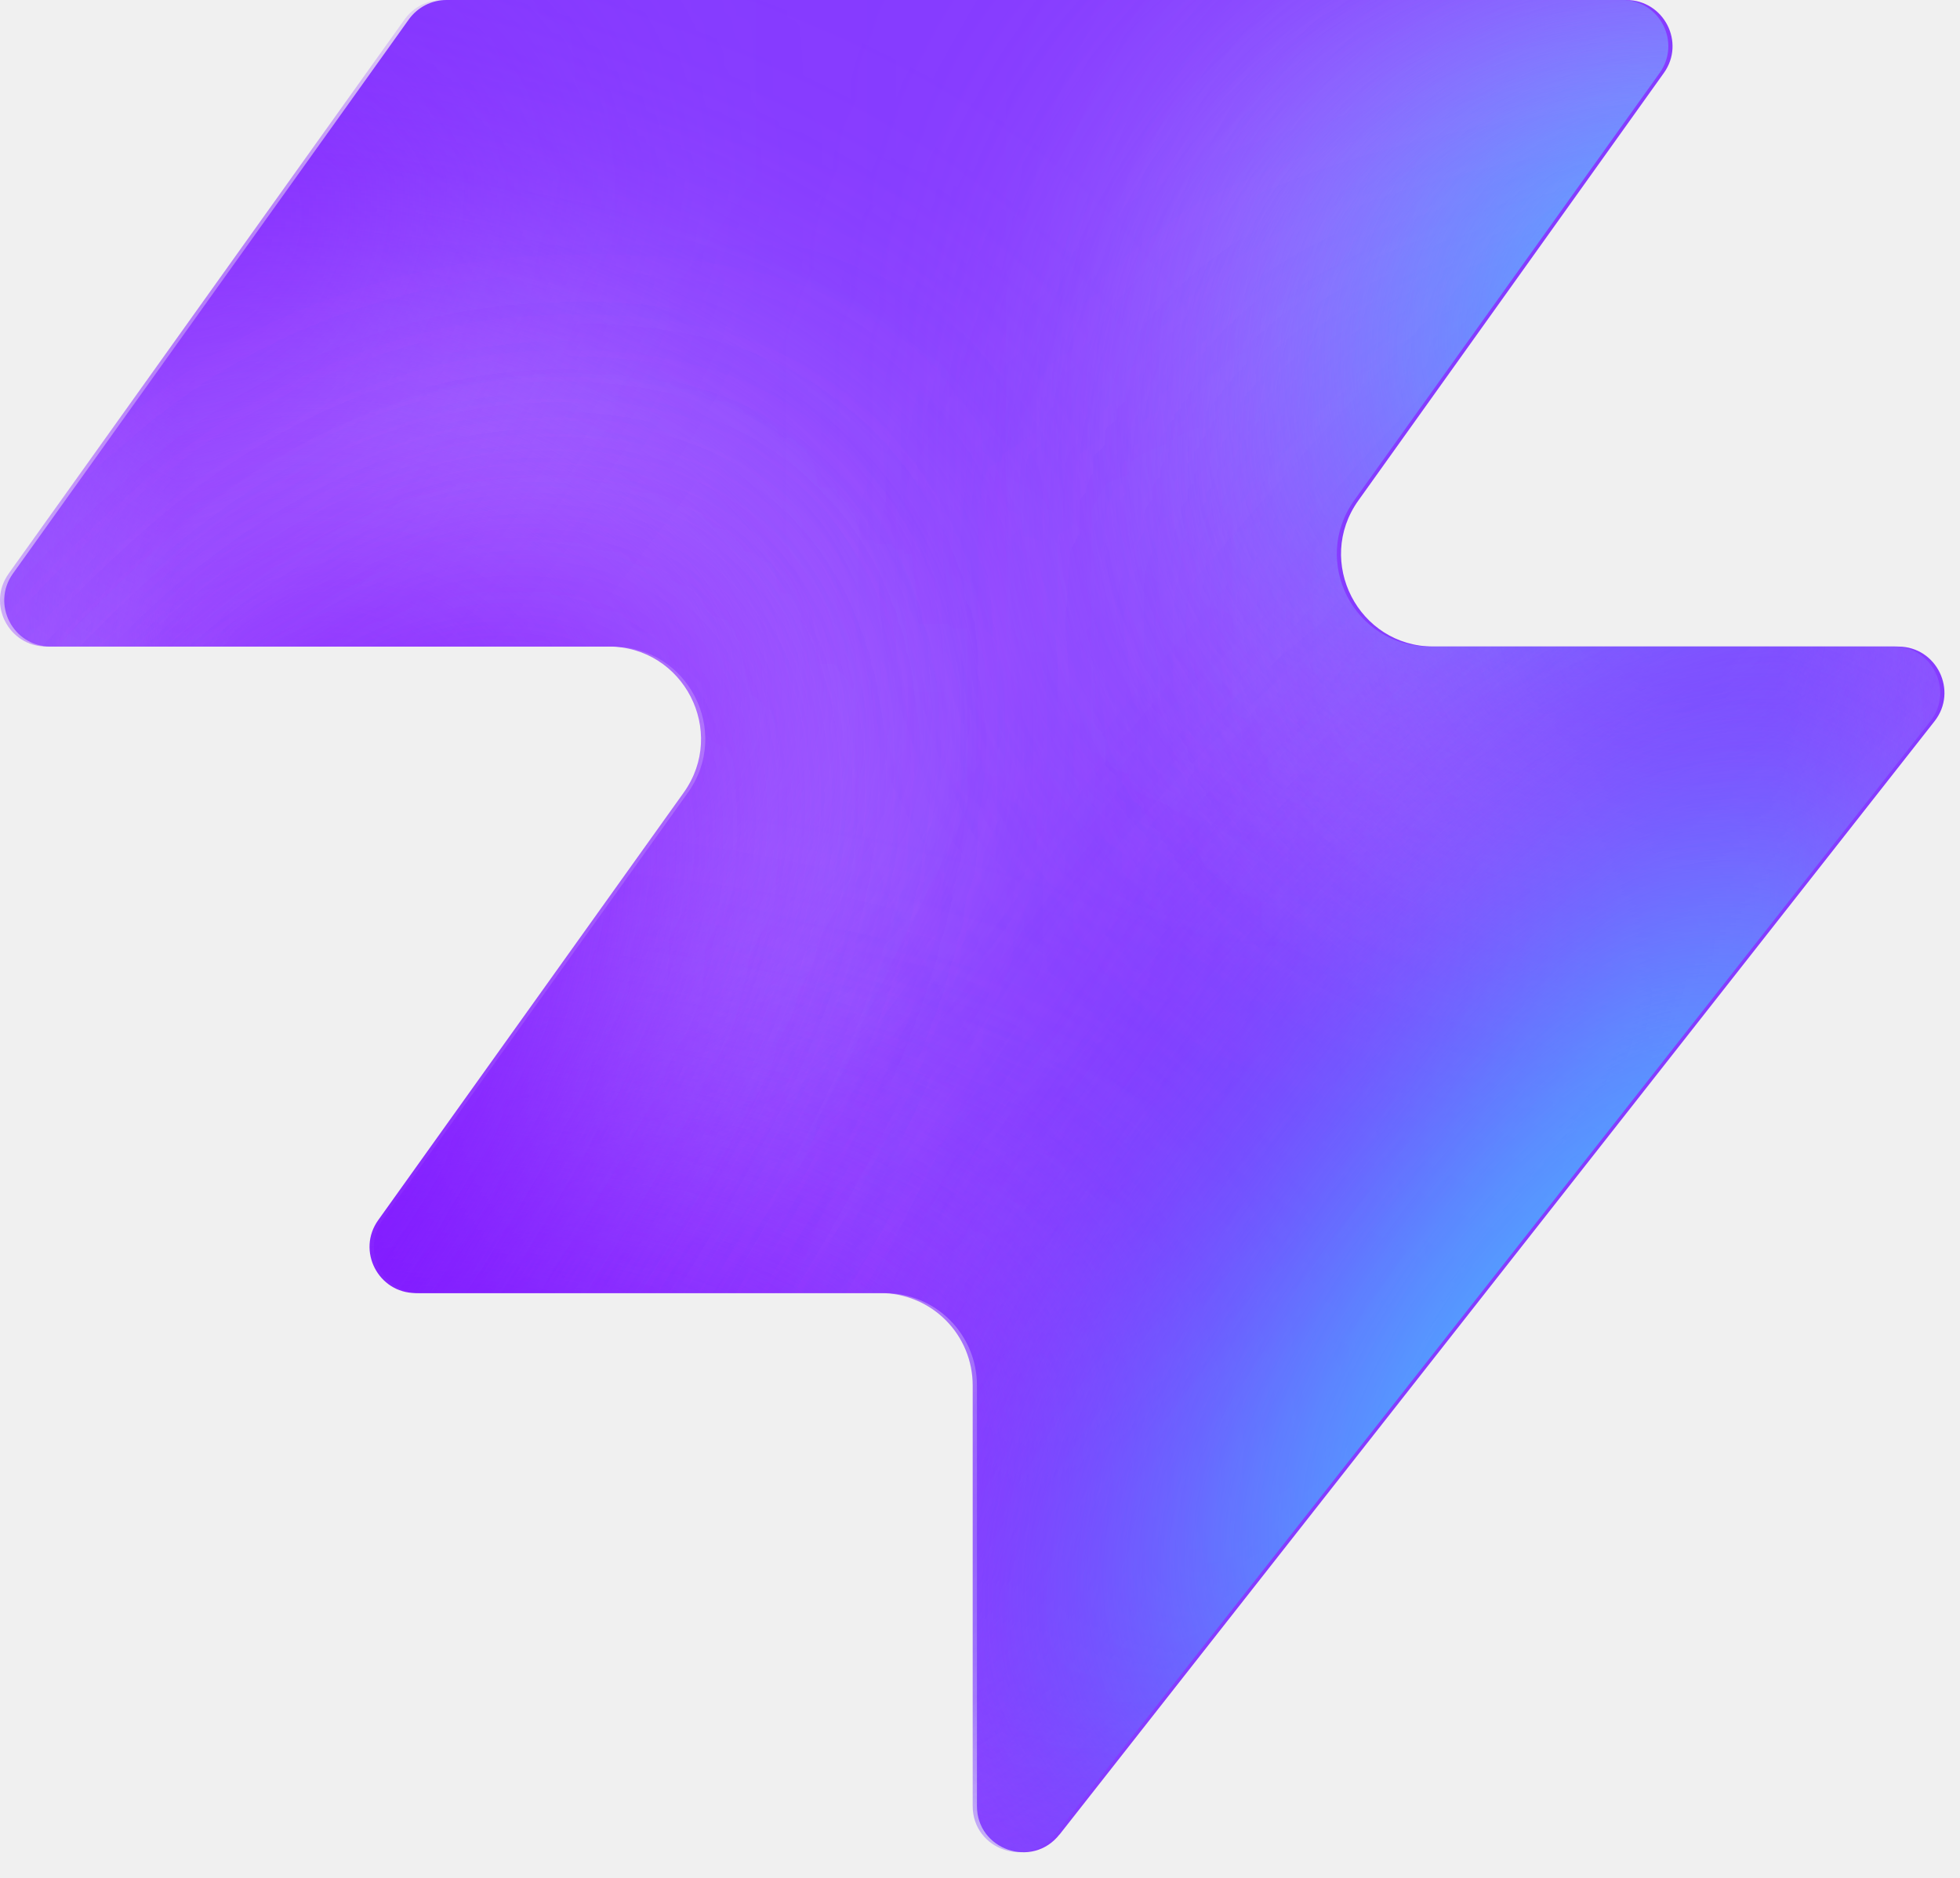
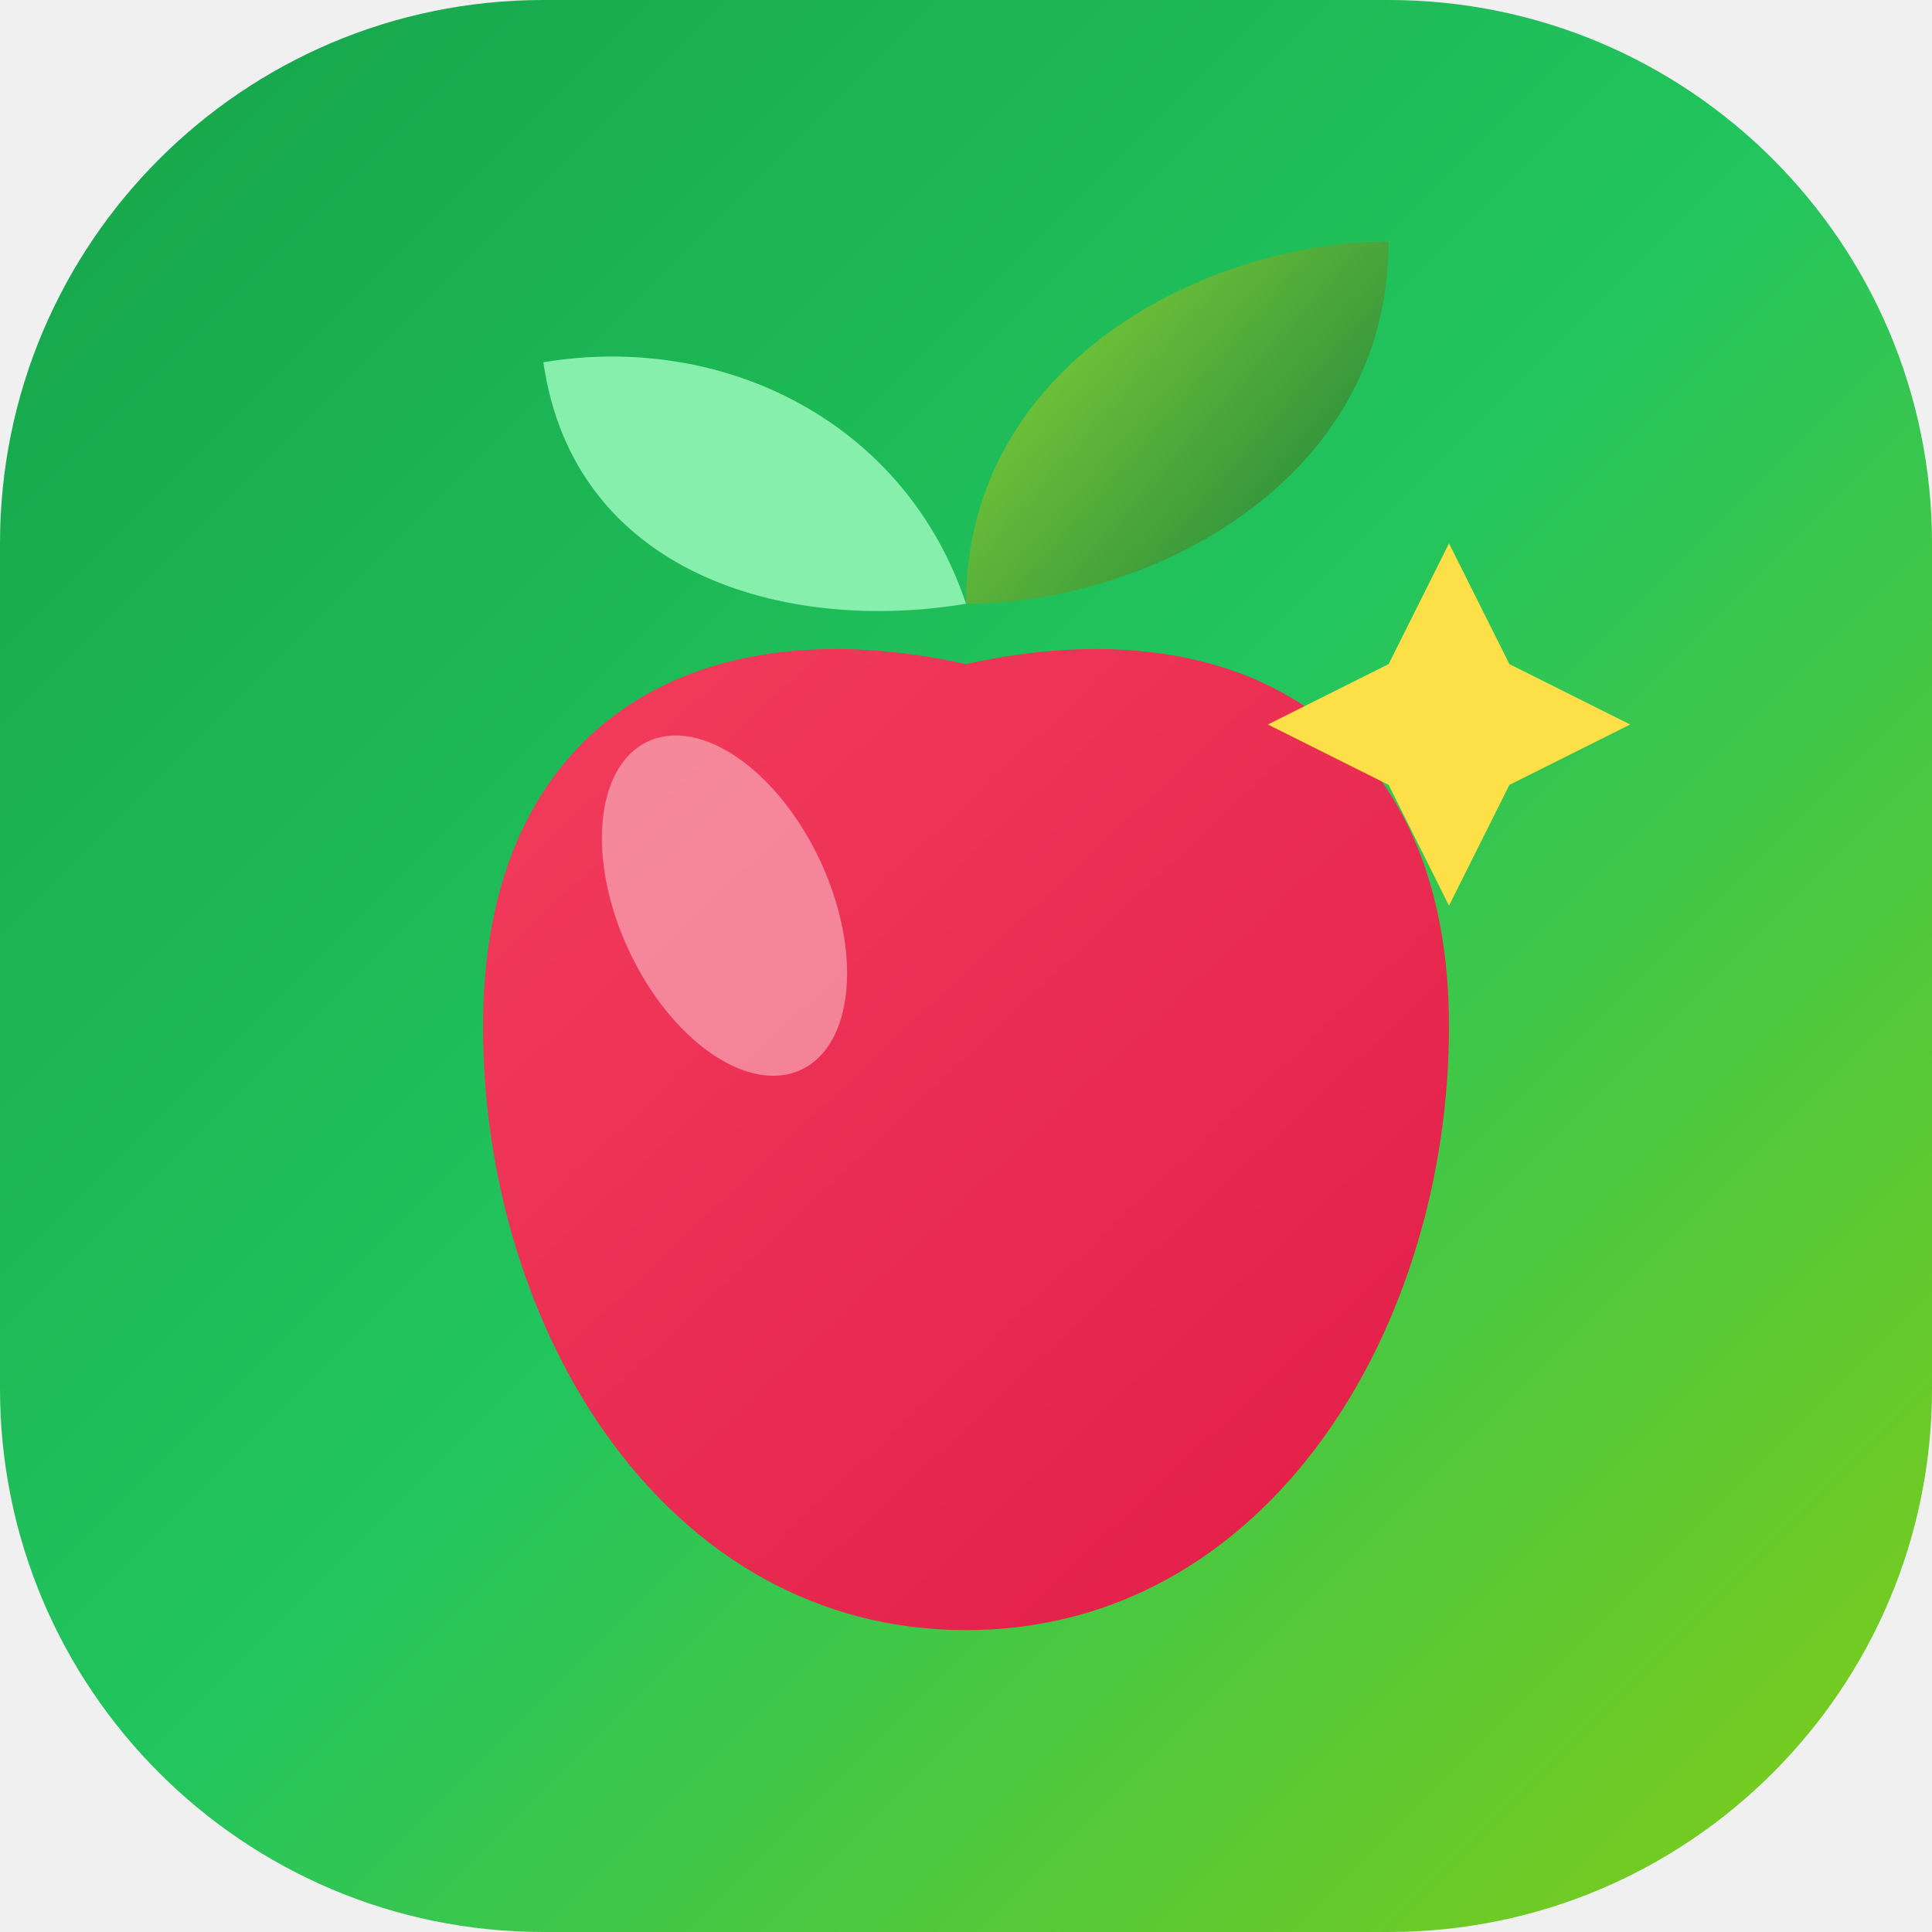
- <svg xmlns="http://www.w3.org/2000/svg" width="48" height="46" fill="none" viewBox="0 0 48 46">
-   <path fill="#863bff" d="M25.946 44.938c-.664.845-2.021.375-2.021-.698V33.937a2.26 2.26 0 0 0-2.262-2.262H10.287c-.92 0-1.456-1.04-.92-1.788l7.48-10.471c1.07-1.497 0-3.578-1.842-3.578H1.237c-.92 0-1.456-1.04-.92-1.788L10.013.474c.214-.297.556-.474.92-.474h28.894c.92 0 1.456 1.04.92 1.788l-7.48 10.471c-1.07 1.498 0 3.579 1.842 3.579h11.377c.943 0 1.473 1.088.89 1.83L25.947 44.94z" style="fill:#863bff;fill:color(display-p3 .525 .23 1);fill-opacity:1" />
-   <mask id="a" width="48" height="46" x="0" y="0" maskUnits="userSpaceOnUse" style="mask-type:alpha">
-     <path fill="#000" d="M25.842 44.938c-.664.844-2.021.375-2.021-.698V33.937a2.26 2.26 0 0 0-2.262-2.262H10.183c-.92 0-1.456-1.04-.92-1.788l7.48-10.471c1.07-1.498 0-3.579-1.842-3.579H1.133c-.92 0-1.456-1.04-.92-1.787L9.91.473c.214-.297.556-.474.92-.474h28.894c.92 0 1.456 1.04.92 1.788l-7.48 10.471c-1.07 1.498 0 3.578 1.842 3.578h11.377c.943 0 1.473 1.088.89 1.832L25.843 44.94z" style="fill:#000;fill-opacity:1" />
-   </mask>
-   <g mask="url(#a)">
-     <g filter="url(#b)">
-       <ellipse cx="5.508" cy="14.704" fill="#ede6ff" rx="5.508" ry="14.704" style="fill:#ede6ff;fill:color(display-p3 .927 .903 1);fill-opacity:1" transform="matrix(.00324 1 1 -.00324 -4.47 31.516)" />
-     </g>
-     <g filter="url(#c)">
-       <ellipse cx="10.399" cy="29.851" fill="#ede6ff" rx="10.399" ry="29.851" style="fill:#ede6ff;fill:color(display-p3 .927 .903 1);fill-opacity:1" transform="matrix(.00324 1 1 -.00324 -39.328 7.883)" />
-     </g>
-     <g filter="url(#d)">
-       <ellipse cx="5.508" cy="30.487" fill="#7e14ff" rx="5.508" ry="30.487" style="fill:#7e14ff;fill:color(display-p3 .492 .077 1);fill-opacity:1" transform="rotate(89.814 -25.913 -14.639)scale(1 -1)" />
-     </g>
-     <g filter="url(#e)">
-       <ellipse cx="5.508" cy="30.599" fill="#7e14ff" rx="5.508" ry="30.599" style="fill:#7e14ff;fill:color(display-p3 .492 .077 1);fill-opacity:1" transform="rotate(89.814 -32.644 -3.334)scale(1 -1)" />
-     </g>
-     <g filter="url(#f)">
-       <ellipse cx="5.508" cy="30.599" fill="#7e14ff" rx="5.508" ry="30.599" style="fill:#7e14ff;fill:color(display-p3 .492 .077 1);fill-opacity:1" transform="matrix(.00324 1 1 -.00324 -34.34 30.47)" />
-     </g>
-     <g filter="url(#g)">
-       <ellipse cx="14.072" cy="22.078" fill="#ede6ff" rx="14.072" ry="22.078" style="fill:#ede6ff;fill:color(display-p3 .927 .903 1);fill-opacity:1" transform="rotate(93.35 24.506 48.493)scale(-1 1)" />
-     </g>
-     <g filter="url(#h)">
-       <ellipse cx="3.47" cy="21.501" fill="#7e14ff" rx="3.47" ry="21.501" style="fill:#7e14ff;fill:color(display-p3 .492 .077 1);fill-opacity:1" transform="rotate(89.009 28.708 47.59)scale(-1 1)" />
-     </g>
-     <g filter="url(#i)">
-       <ellipse cx="3.47" cy="21.501" fill="#7e14ff" rx="3.47" ry="21.501" style="fill:#7e14ff;fill:color(display-p3 .492 .077 1);fill-opacity:1" transform="rotate(89.009 28.708 47.59)scale(-1 1)" />
-     </g>
-     <g filter="url(#j)">
-       <ellipse cx=".387" cy="8.972" fill="#7e14ff" rx="4.407" ry="29.108" style="fill:#7e14ff;fill:color(display-p3 .492 .077 1);fill-opacity:1" transform="rotate(39.51 .387 8.972)" />
-     </g>
-     <g filter="url(#k)">
-       <ellipse cx="47.523" cy="-6.092" fill="#7e14ff" rx="4.407" ry="29.108" style="fill:#7e14ff;fill:color(display-p3 .492 .077 1);fill-opacity:1" transform="rotate(37.892 47.523 -6.092)" />
-     </g>
-     <g filter="url(#l)">
-       <ellipse cx="41.412" cy="6.333" fill="#47bfff" rx="5.971" ry="9.665" style="fill:#47bfff;fill:color(display-p3 .28 .748 1);fill-opacity:1" transform="rotate(37.892 41.412 6.333)" />
-     </g>
-     <g filter="url(#m)">
-       <ellipse cx="-1.879" cy="38.332" fill="#7e14ff" rx="4.407" ry="29.108" style="fill:#7e14ff;fill:color(display-p3 .492 .077 1);fill-opacity:1" transform="rotate(37.892 -1.88 38.332)" />
-     </g>
-     <g filter="url(#n)">
-       <ellipse cx="-1.879" cy="38.332" fill="#7e14ff" rx="4.407" ry="29.108" style="fill:#7e14ff;fill:color(display-p3 .492 .077 1);fill-opacity:1" transform="rotate(37.892 -1.88 38.332)" />
-     </g>
-     <g filter="url(#o)">
-       <ellipse cx="35.651" cy="29.907" fill="#7e14ff" rx="4.407" ry="29.108" style="fill:#7e14ff;fill:color(display-p3 .492 .077 1);fill-opacity:1" transform="rotate(37.892 35.651 29.907)" />
-     </g>
-     <g filter="url(#p)">
-       <ellipse cx="38.418" cy="32.4" fill="#47bfff" rx="5.971" ry="15.297" style="fill:#47bfff;fill:color(display-p3 .28 .748 1);fill-opacity:1" transform="rotate(37.892 38.418 32.4)" />
-     </g>
-   </g>
+ <svg xmlns="http://www.w3.org/2000/svg" viewBox="0 0 64 64" fill="none">
  <defs>
-     <filter id="b" width="60.045" height="41.654" x="-19.77" y="16.149" color-interpolation-filters="sRGB" filterUnits="userSpaceOnUse">
-       <feFlood flood-opacity="0" result="BackgroundImageFix" />
-       <feBlend in="SourceGraphic" in2="BackgroundImageFix" result="shape" />
-       <feGaussianBlur result="effect1_foregroundBlur_2002_17158" stdDeviation="7.659" />
-     </filter>
-     <filter id="c" width="90.34" height="51.437" x="-54.613" y="-7.533" color-interpolation-filters="sRGB" filterUnits="userSpaceOnUse">
-       <feFlood flood-opacity="0" result="BackgroundImageFix" />
-       <feBlend in="SourceGraphic" in2="BackgroundImageFix" result="shape" />
-       <feGaussianBlur result="effect1_foregroundBlur_2002_17158" stdDeviation="7.659" />
-     </filter>
-     <filter id="d" width="79.355" height="29.4" x="-49.64" y="2.03" color-interpolation-filters="sRGB" filterUnits="userSpaceOnUse">
-       <feFlood flood-opacity="0" result="BackgroundImageFix" />
-       <feBlend in="SourceGraphic" in2="BackgroundImageFix" result="shape" />
-       <feGaussianBlur result="effect1_foregroundBlur_2002_17158" stdDeviation="4.596" />
-     </filter>
-     <filter id="e" width="79.579" height="29.4" x="-45.045" y="20.029" color-interpolation-filters="sRGB" filterUnits="userSpaceOnUse">
-       <feFlood flood-opacity="0" result="BackgroundImageFix" />
-       <feBlend in="SourceGraphic" in2="BackgroundImageFix" result="shape" />
-       <feGaussianBlur result="effect1_foregroundBlur_2002_17158" stdDeviation="4.596" />
-     </filter>
-     <filter id="f" width="79.579" height="29.4" x="-43.513" y="21.178" color-interpolation-filters="sRGB" filterUnits="userSpaceOnUse">
-       <feFlood flood-opacity="0" result="BackgroundImageFix" />
-       <feBlend in="SourceGraphic" in2="BackgroundImageFix" result="shape" />
-       <feGaussianBlur result="effect1_foregroundBlur_2002_17158" stdDeviation="4.596" />
-     </filter>
-     <filter id="g" width="74.749" height="58.852" x="15.756" y="-17.901" color-interpolation-filters="sRGB" filterUnits="userSpaceOnUse">
-       <feFlood flood-opacity="0" result="BackgroundImageFix" />
-       <feBlend in="SourceGraphic" in2="BackgroundImageFix" result="shape" />
-       <feGaussianBlur result="effect1_foregroundBlur_2002_17158" stdDeviation="7.659" />
-     </filter>
-     <filter id="h" width="61.377" height="25.362" x="23.548" y="2.284" color-interpolation-filters="sRGB" filterUnits="userSpaceOnUse">
-       <feFlood flood-opacity="0" result="BackgroundImageFix" />
-       <feBlend in="SourceGraphic" in2="BackgroundImageFix" result="shape" />
-       <feGaussianBlur result="effect1_foregroundBlur_2002_17158" stdDeviation="4.596" />
-     </filter>
-     <filter id="i" width="61.377" height="25.362" x="23.548" y="2.284" color-interpolation-filters="sRGB" filterUnits="userSpaceOnUse">
-       <feFlood flood-opacity="0" result="BackgroundImageFix" />
-       <feBlend in="SourceGraphic" in2="BackgroundImageFix" result="shape" />
-       <feGaussianBlur result="effect1_foregroundBlur_2002_17158" stdDeviation="4.596" />
-     </filter>
-     <filter id="j" width="56.045" height="63.649" x="-27.636" y="-22.853" color-interpolation-filters="sRGB" filterUnits="userSpaceOnUse">
-       <feFlood flood-opacity="0" result="BackgroundImageFix" />
-       <feBlend in="SourceGraphic" in2="BackgroundImageFix" result="shape" />
-       <feGaussianBlur result="effect1_foregroundBlur_2002_17158" stdDeviation="4.596" />
-     </filter>
-     <filter id="k" width="54.814" height="64.646" x="20.116" y="-38.415" color-interpolation-filters="sRGB" filterUnits="userSpaceOnUse">
-       <feFlood flood-opacity="0" result="BackgroundImageFix" />
-       <feBlend in="SourceGraphic" in2="BackgroundImageFix" result="shape" />
-       <feGaussianBlur result="effect1_foregroundBlur_2002_17158" stdDeviation="4.596" />
-     </filter>
-     <filter id="l" width="33.541" height="35.313" x="24.641" y="-11.323" color-interpolation-filters="sRGB" filterUnits="userSpaceOnUse">
-       <feFlood flood-opacity="0" result="BackgroundImageFix" />
-       <feBlend in="SourceGraphic" in2="BackgroundImageFix" result="shape" />
-       <feGaussianBlur result="effect1_foregroundBlur_2002_17158" stdDeviation="4.596" />
-     </filter>
-     <filter id="m" width="54.814" height="64.646" x="-29.286" y="6.009" color-interpolation-filters="sRGB" filterUnits="userSpaceOnUse">
-       <feFlood flood-opacity="0" result="BackgroundImageFix" />
-       <feBlend in="SourceGraphic" in2="BackgroundImageFix" result="shape" />
-       <feGaussianBlur result="effect1_foregroundBlur_2002_17158" stdDeviation="4.596" />
-     </filter>
-     <filter id="n" width="54.814" height="64.646" x="-29.286" y="6.009" color-interpolation-filters="sRGB" filterUnits="userSpaceOnUse">
-       <feFlood flood-opacity="0" result="BackgroundImageFix" />
-       <feBlend in="SourceGraphic" in2="BackgroundImageFix" result="shape" />
-       <feGaussianBlur result="effect1_foregroundBlur_2002_17158" stdDeviation="4.596" />
-     </filter>
-     <filter id="o" width="54.814" height="64.646" x="8.244" y="-2.416" color-interpolation-filters="sRGB" filterUnits="userSpaceOnUse">
-       <feFlood flood-opacity="0" result="BackgroundImageFix" />
-       <feBlend in="SourceGraphic" in2="BackgroundImageFix" result="shape" />
-       <feGaussianBlur result="effect1_foregroundBlur_2002_17158" stdDeviation="4.596" />
-     </filter>
-     <filter id="p" width="39.409" height="43.623" x="18.713" y="10.588" color-interpolation-filters="sRGB" filterUnits="userSpaceOnUse">
-       <feFlood flood-opacity="0" result="BackgroundImageFix" />
-       <feBlend in="SourceGraphic" in2="BackgroundImageFix" result="shape" />
-       <feGaussianBlur result="effect1_foregroundBlur_2002_17158" stdDeviation="4.596" />
-     </filter>
+     <linearGradient id="bg" x1="0" y1="0" x2="64" y2="64" gradientUnits="userSpaceOnUse">
+       <stop offset="0%" stop-color="#16a34a" />
+       <stop offset="50%" stop-color="#22c55e" />
+       <stop offset="100%" stop-color="#84cc16" />
+     </linearGradient>
+     <linearGradient id="fruit" x1="16" y1="18" x2="48" y2="52" gradientUnits="userSpaceOnUse">
+       <stop offset="0%" stop-color="#f43f5e" />
+       <stop offset="100%" stop-color="#e11d48" />
+     </linearGradient>
+     <linearGradient id="leaf" x1="28" y1="8" x2="44" y2="22" gradientUnits="userSpaceOnUse">
+       <stop offset="0%" stop-color="#a3e635" />
+       <stop offset="100%" stop-color="#15803d" />
+     </linearGradient>
  </defs>
+   <rect width="64" height="64" rx="18" fill="url(#bg)" />
+   <path d="M32 20C32 12 40 8 46 8C46 16 38 20 32 20Z" fill="url(#leaf)" />
+   <path d="M32 20C30 14 24 11 18 12C19 19 26 21 32 20Z" fill="#86efac" />
+   <path d="M32 54C22 54 16 44 16 34C16 24 23 20 32 22C41 20 48 24 48 34C48 44 42 54 32 54Z" fill="url(#fruit)" />
+   <ellipse cx="24" cy="30" rx="3.5" ry="6" transform="rotate(-25 24 30)" fill="#ffffff" opacity="0.4" />
+   <path d="M48 18L50 22L54 24L50 26L48 30L46 26L42 24L46 22Z" fill="#fde047" />
</svg>
